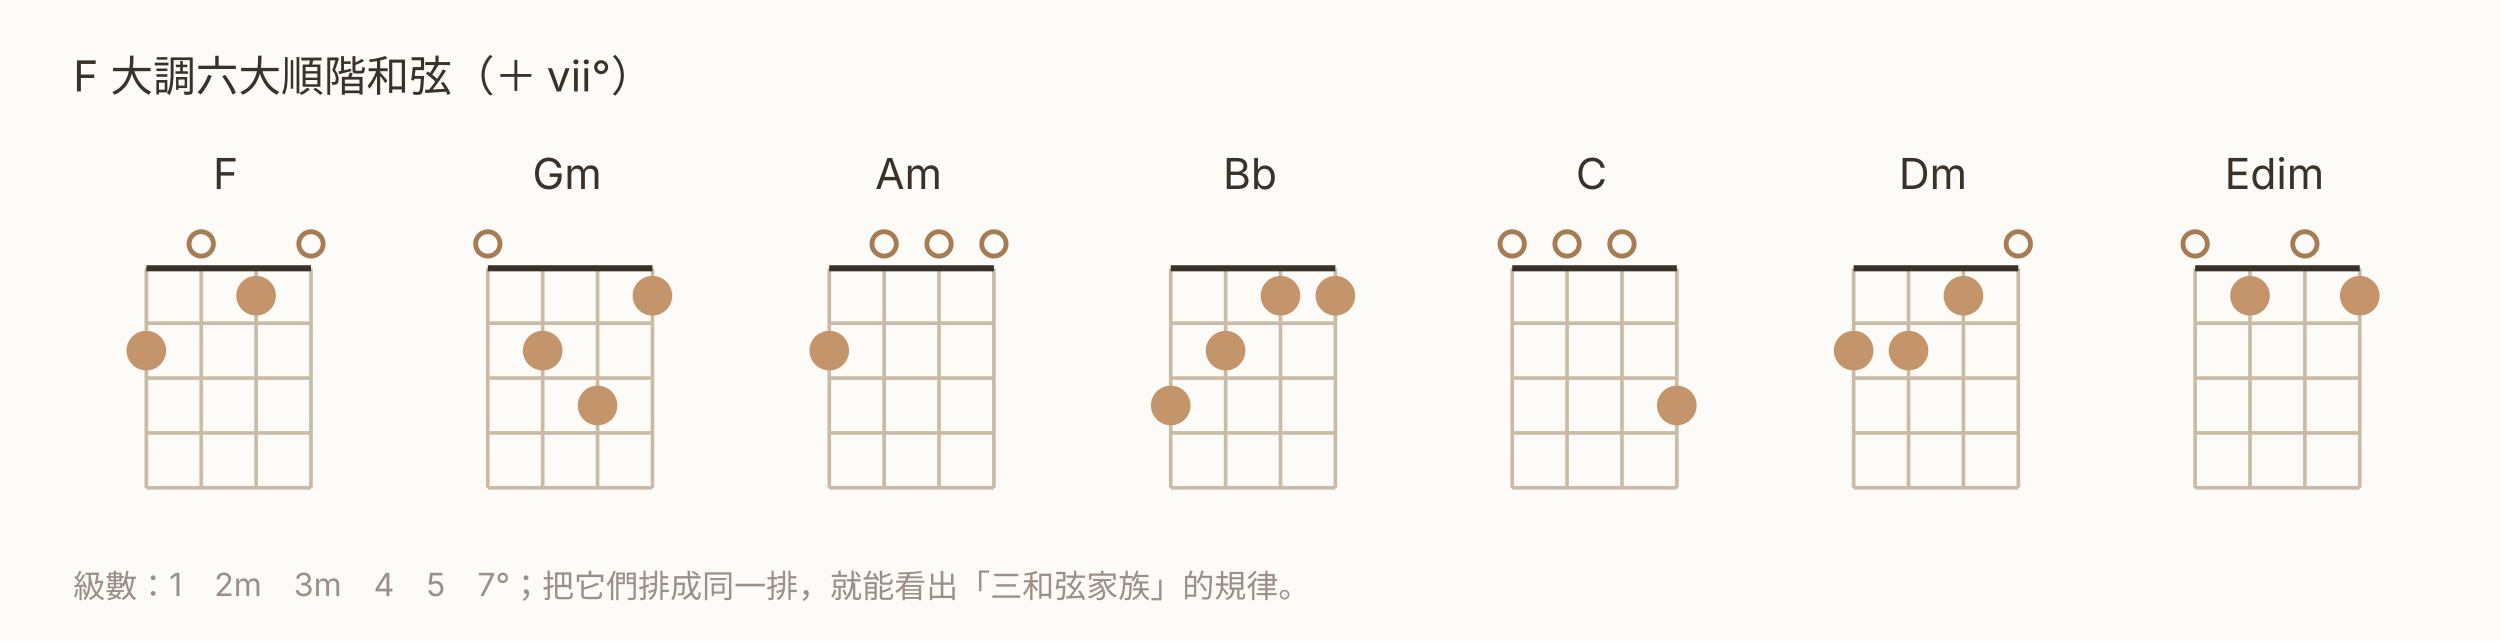
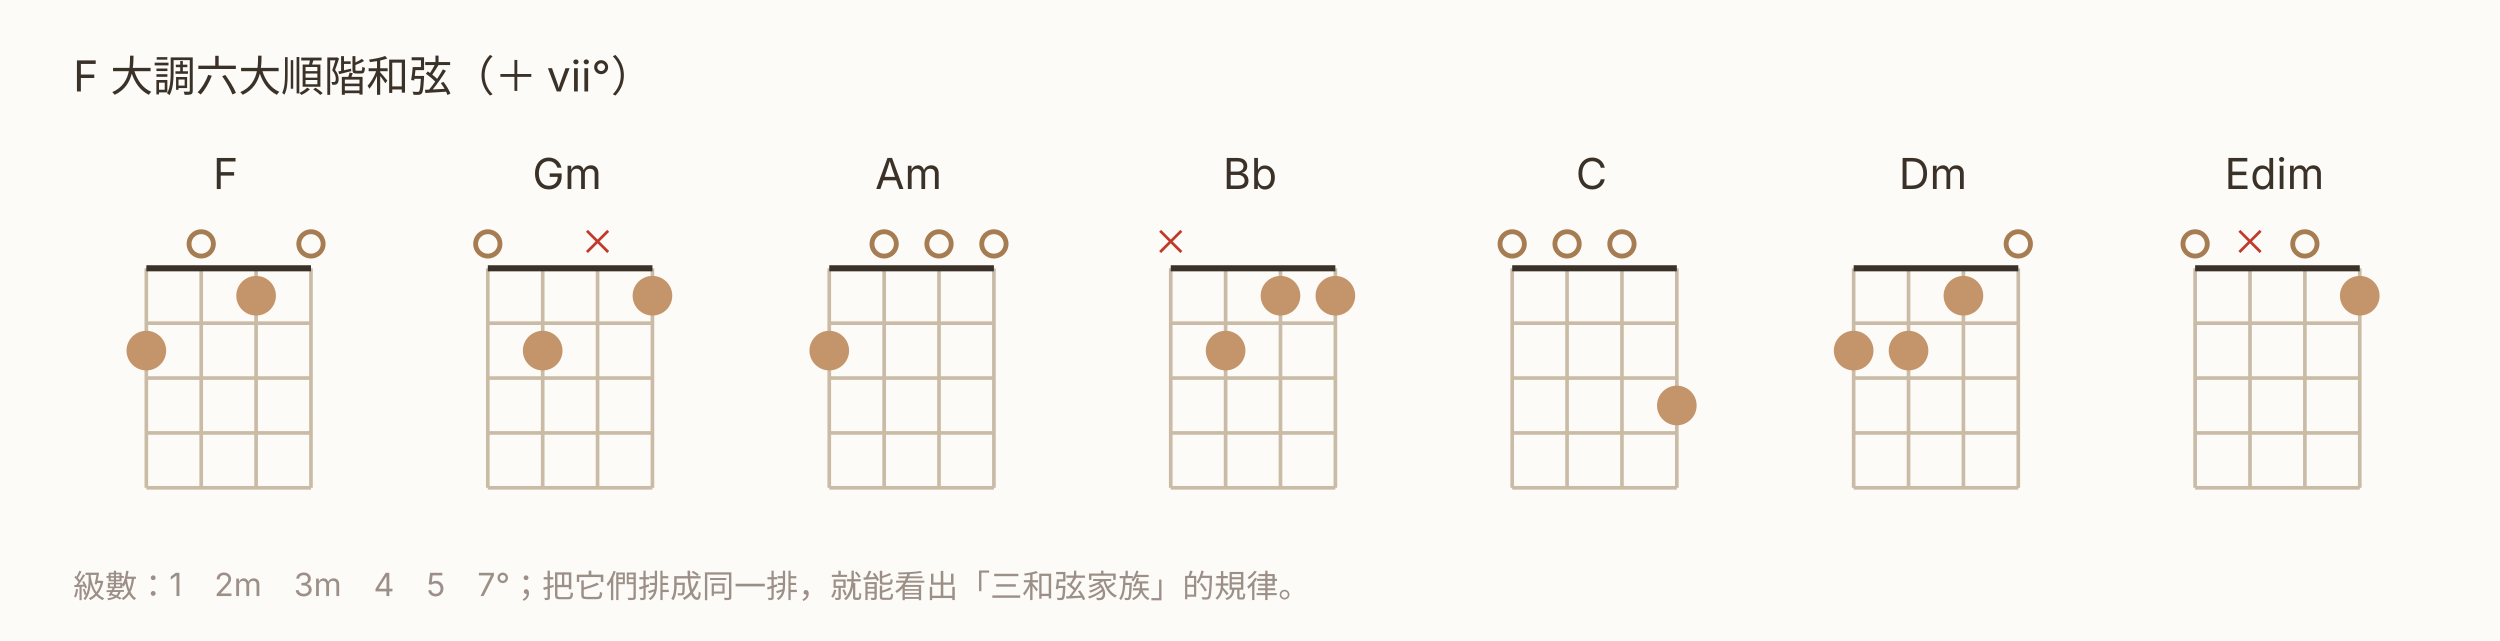
<svg xmlns="http://www.w3.org/2000/svg" width="820" height="210" viewBox="0 0 820 210" role="img" aria-label="F 大調順階和弦">
  <rect width="820" height="210" fill="#fdfbf7" />
  <text x="24" y="30" font-size="14" fill="#3a3128" font-family="system-ui, -apple-system, Segoe UI, sans-serif">F 大調六大順階和弦（＋ vii°）</text>
  <text x="74.0" y="62" font-size="14" text-anchor="middle" fill="#3a3128" font-family="system-ui, -apple-system, Segoe UI, sans-serif">F</text>
  <line x1="48" y1="88" x2="48" y2="160" stroke="#c9bba6" stroke-width="1.2" />
  <line x1="66" y1="88" x2="66" y2="160" stroke="#c9bba6" stroke-width="1.2" />
  <line x1="84" y1="88" x2="84" y2="160" stroke="#c9bba6" stroke-width="1.2" />
  <line x1="102" y1="88" x2="102" y2="160" stroke="#c9bba6" stroke-width="1.2" />
  <line x1="48" y1="88" x2="102" y2="88" stroke="#3a3128" stroke-width="2" />
  <line x1="48" y1="106" x2="102" y2="106" stroke="#c9bba6" stroke-width="1.2" />
  <line x1="48" y1="124" x2="102" y2="124" stroke="#c9bba6" stroke-width="1.2" />
  <line x1="48" y1="142" x2="102" y2="142" stroke="#c9bba6" stroke-width="1.2" />
  <line x1="48" y1="160" x2="102" y2="160" stroke="#c9bba6" stroke-width="1.2" />
  <circle cx="48" cy="115.0" r="6.5" fill="#C4956A" />
  <circle cx="66" cy="80" r="4" fill="none" stroke="#A67C52" stroke-width="1.6" />
  <circle cx="84" cy="97.0" r="6.5" fill="#C4956A" />
  <circle cx="102" cy="80" r="4" fill="none" stroke="#A67C52" stroke-width="1.6" />
  <text x="186.0" y="62" font-size="14" text-anchor="middle" fill="#3a3128" font-family="system-ui, -apple-system, Segoe UI, sans-serif">Gm</text>
  <line x1="160" y1="88" x2="160" y2="160" stroke="#c9bba6" stroke-width="1.2" />
  <line x1="178" y1="88" x2="178" y2="160" stroke="#c9bba6" stroke-width="1.2" />
  <line x1="196" y1="88" x2="196" y2="160" stroke="#c9bba6" stroke-width="1.2" />
  <line x1="214" y1="88" x2="214" y2="160" stroke="#c9bba6" stroke-width="1.2" />
  <line x1="160" y1="88" x2="214" y2="88" stroke="#3a3128" stroke-width="2" />
  <line x1="160" y1="106" x2="214" y2="106" stroke="#c9bba6" stroke-width="1.2" />
  <line x1="160" y1="124" x2="214" y2="124" stroke="#c9bba6" stroke-width="1.2" />
  <line x1="160" y1="142" x2="214" y2="142" stroke="#c9bba6" stroke-width="1.2" />
  <line x1="160" y1="160" x2="214" y2="160" stroke="#c9bba6" stroke-width="1.2" />
  <circle cx="160" cy="80" r="4" fill="none" stroke="#A67C52" stroke-width="1.6" />
  <circle cx="178" cy="115.0" r="6.5" fill="#C4956A" />
-   <circle cx="196" cy="133.0" r="6.5" fill="#C4956A" />
+   <text x="196" y="83" font-size="11" text-anchor="middle" fill="#c0392b">✕</text>
  <circle cx="214" cy="97.0" r="6.5" fill="#C4956A" />
  <text x="298.0" y="62" font-size="14" text-anchor="middle" fill="#3a3128" font-family="system-ui, -apple-system, Segoe UI, sans-serif">Am</text>
  <line x1="272" y1="88" x2="272" y2="160" stroke="#c9bba6" stroke-width="1.2" />
  <line x1="290" y1="88" x2="290" y2="160" stroke="#c9bba6" stroke-width="1.2" />
  <line x1="308" y1="88" x2="308" y2="160" stroke="#c9bba6" stroke-width="1.2" />
  <line x1="326" y1="88" x2="326" y2="160" stroke="#c9bba6" stroke-width="1.2" />
  <line x1="272" y1="88" x2="326" y2="88" stroke="#3a3128" stroke-width="2" />
  <line x1="272" y1="106" x2="326" y2="106" stroke="#c9bba6" stroke-width="1.2" />
  <line x1="272" y1="124" x2="326" y2="124" stroke="#c9bba6" stroke-width="1.2" />
  <line x1="272" y1="142" x2="326" y2="142" stroke="#c9bba6" stroke-width="1.2" />
  <line x1="272" y1="160" x2="326" y2="160" stroke="#c9bba6" stroke-width="1.2" />
  <circle cx="272" cy="115.0" r="6.5" fill="#C4956A" />
  <circle cx="290" cy="80" r="4" fill="none" stroke="#A67C52" stroke-width="1.6" />
  <circle cx="308" cy="80" r="4" fill="none" stroke="#A67C52" stroke-width="1.6" />
  <circle cx="326" cy="80" r="4" fill="none" stroke="#A67C52" stroke-width="1.6" />
  <text x="410.0" y="62" font-size="14" text-anchor="middle" fill="#3a3128" font-family="system-ui, -apple-system, Segoe UI, sans-serif">Bb</text>
  <line x1="384" y1="88" x2="384" y2="160" stroke="#c9bba6" stroke-width="1.2" />
  <line x1="402" y1="88" x2="402" y2="160" stroke="#c9bba6" stroke-width="1.2" />
  <line x1="420" y1="88" x2="420" y2="160" stroke="#c9bba6" stroke-width="1.2" />
  <line x1="438" y1="88" x2="438" y2="160" stroke="#c9bba6" stroke-width="1.2" />
  <line x1="384" y1="88" x2="438" y2="88" stroke="#3a3128" stroke-width="2" />
  <line x1="384" y1="106" x2="438" y2="106" stroke="#c9bba6" stroke-width="1.2" />
  <line x1="384" y1="124" x2="438" y2="124" stroke="#c9bba6" stroke-width="1.2" />
  <line x1="384" y1="142" x2="438" y2="142" stroke="#c9bba6" stroke-width="1.2" />
  <line x1="384" y1="160" x2="438" y2="160" stroke="#c9bba6" stroke-width="1.2" />
-   <circle cx="384" cy="133.0" r="6.5" fill="#C4956A" />
+   <text x="384" y="83" font-size="11" text-anchor="middle" fill="#c0392b">✕</text>
  <circle cx="402" cy="115.0" r="6.5" fill="#C4956A" />
  <circle cx="420" cy="97.0" r="6.5" fill="#C4956A" />
  <circle cx="438" cy="97.0" r="6.5" fill="#C4956A" />
  <text x="522.0" y="62" font-size="14" text-anchor="middle" fill="#3a3128" font-family="system-ui, -apple-system, Segoe UI, sans-serif">C</text>
  <line x1="496" y1="88" x2="496" y2="160" stroke="#c9bba6" stroke-width="1.2" />
  <line x1="514" y1="88" x2="514" y2="160" stroke="#c9bba6" stroke-width="1.2" />
  <line x1="532" y1="88" x2="532" y2="160" stroke="#c9bba6" stroke-width="1.2" />
  <line x1="550" y1="88" x2="550" y2="160" stroke="#c9bba6" stroke-width="1.2" />
  <line x1="496" y1="88" x2="550" y2="88" stroke="#3a3128" stroke-width="2" />
  <line x1="496" y1="106" x2="550" y2="106" stroke="#c9bba6" stroke-width="1.2" />
  <line x1="496" y1="124" x2="550" y2="124" stroke="#c9bba6" stroke-width="1.2" />
  <line x1="496" y1="142" x2="550" y2="142" stroke="#c9bba6" stroke-width="1.2" />
  <line x1="496" y1="160" x2="550" y2="160" stroke="#c9bba6" stroke-width="1.2" />
  <circle cx="496" cy="80" r="4" fill="none" stroke="#A67C52" stroke-width="1.6" />
  <circle cx="514" cy="80" r="4" fill="none" stroke="#A67C52" stroke-width="1.6" />
  <circle cx="532" cy="80" r="4" fill="none" stroke="#A67C52" stroke-width="1.6" />
  <circle cx="550" cy="133.0" r="6.5" fill="#C4956A" />
  <text x="634.0" y="62" font-size="14" text-anchor="middle" fill="#3a3128" font-family="system-ui, -apple-system, Segoe UI, sans-serif">Dm</text>
  <line x1="608" y1="88" x2="608" y2="160" stroke="#c9bba6" stroke-width="1.2" />
  <line x1="626" y1="88" x2="626" y2="160" stroke="#c9bba6" stroke-width="1.2" />
  <line x1="644" y1="88" x2="644" y2="160" stroke="#c9bba6" stroke-width="1.2" />
  <line x1="662" y1="88" x2="662" y2="160" stroke="#c9bba6" stroke-width="1.2" />
  <line x1="608" y1="88" x2="662" y2="88" stroke="#3a3128" stroke-width="2" />
  <line x1="608" y1="106" x2="662" y2="106" stroke="#c9bba6" stroke-width="1.2" />
  <line x1="608" y1="124" x2="662" y2="124" stroke="#c9bba6" stroke-width="1.2" />
  <line x1="608" y1="142" x2="662" y2="142" stroke="#c9bba6" stroke-width="1.2" />
  <line x1="608" y1="160" x2="662" y2="160" stroke="#c9bba6" stroke-width="1.2" />
  <circle cx="608" cy="115.0" r="6.5" fill="#C4956A" />
  <circle cx="626" cy="115.0" r="6.5" fill="#C4956A" />
  <circle cx="644" cy="97.0" r="6.5" fill="#C4956A" />
  <circle cx="662" cy="80" r="4" fill="none" stroke="#A67C52" stroke-width="1.6" />
  <text x="746.0" y="62" font-size="14" text-anchor="middle" fill="#3a3128" font-family="system-ui, -apple-system, Segoe UI, sans-serif">Edim</text>
  <line x1="720" y1="88" x2="720" y2="160" stroke="#c9bba6" stroke-width="1.2" />
  <line x1="738" y1="88" x2="738" y2="160" stroke="#c9bba6" stroke-width="1.2" />
  <line x1="756" y1="88" x2="756" y2="160" stroke="#c9bba6" stroke-width="1.2" />
  <line x1="774" y1="88" x2="774" y2="160" stroke="#c9bba6" stroke-width="1.2" />
  <line x1="720" y1="88" x2="774" y2="88" stroke="#3a3128" stroke-width="2" />
  <line x1="720" y1="106" x2="774" y2="106" stroke="#c9bba6" stroke-width="1.2" />
  <line x1="720" y1="124" x2="774" y2="124" stroke="#c9bba6" stroke-width="1.2" />
  <line x1="720" y1="142" x2="774" y2="142" stroke="#c9bba6" stroke-width="1.2" />
  <line x1="720" y1="160" x2="774" y2="160" stroke="#c9bba6" stroke-width="1.2" />
  <circle cx="720" cy="80" r="4" fill="none" stroke="#A67C52" stroke-width="1.6" />
-   <circle cx="738" cy="97.0" r="6.5" fill="#C4956A" />
+   <text x="738" y="83" font-size="11" text-anchor="middle" fill="#c0392b">✕</text>
  <circle cx="756" cy="80" r="4" fill="none" stroke="#A67C52" stroke-width="1.6" />
  <circle cx="774" cy="97.0" r="6.5" fill="#C4956A" />
  <text x="24" y="196" font-size="10.5" fill="#9C8F87" font-family="system-ui, -apple-system, Segoe UI, sans-serif">級數：1　2m　3m　4　5　7°；把它們排成同一排，就能看出「三和弦家族」的規律。</text>
</svg>
